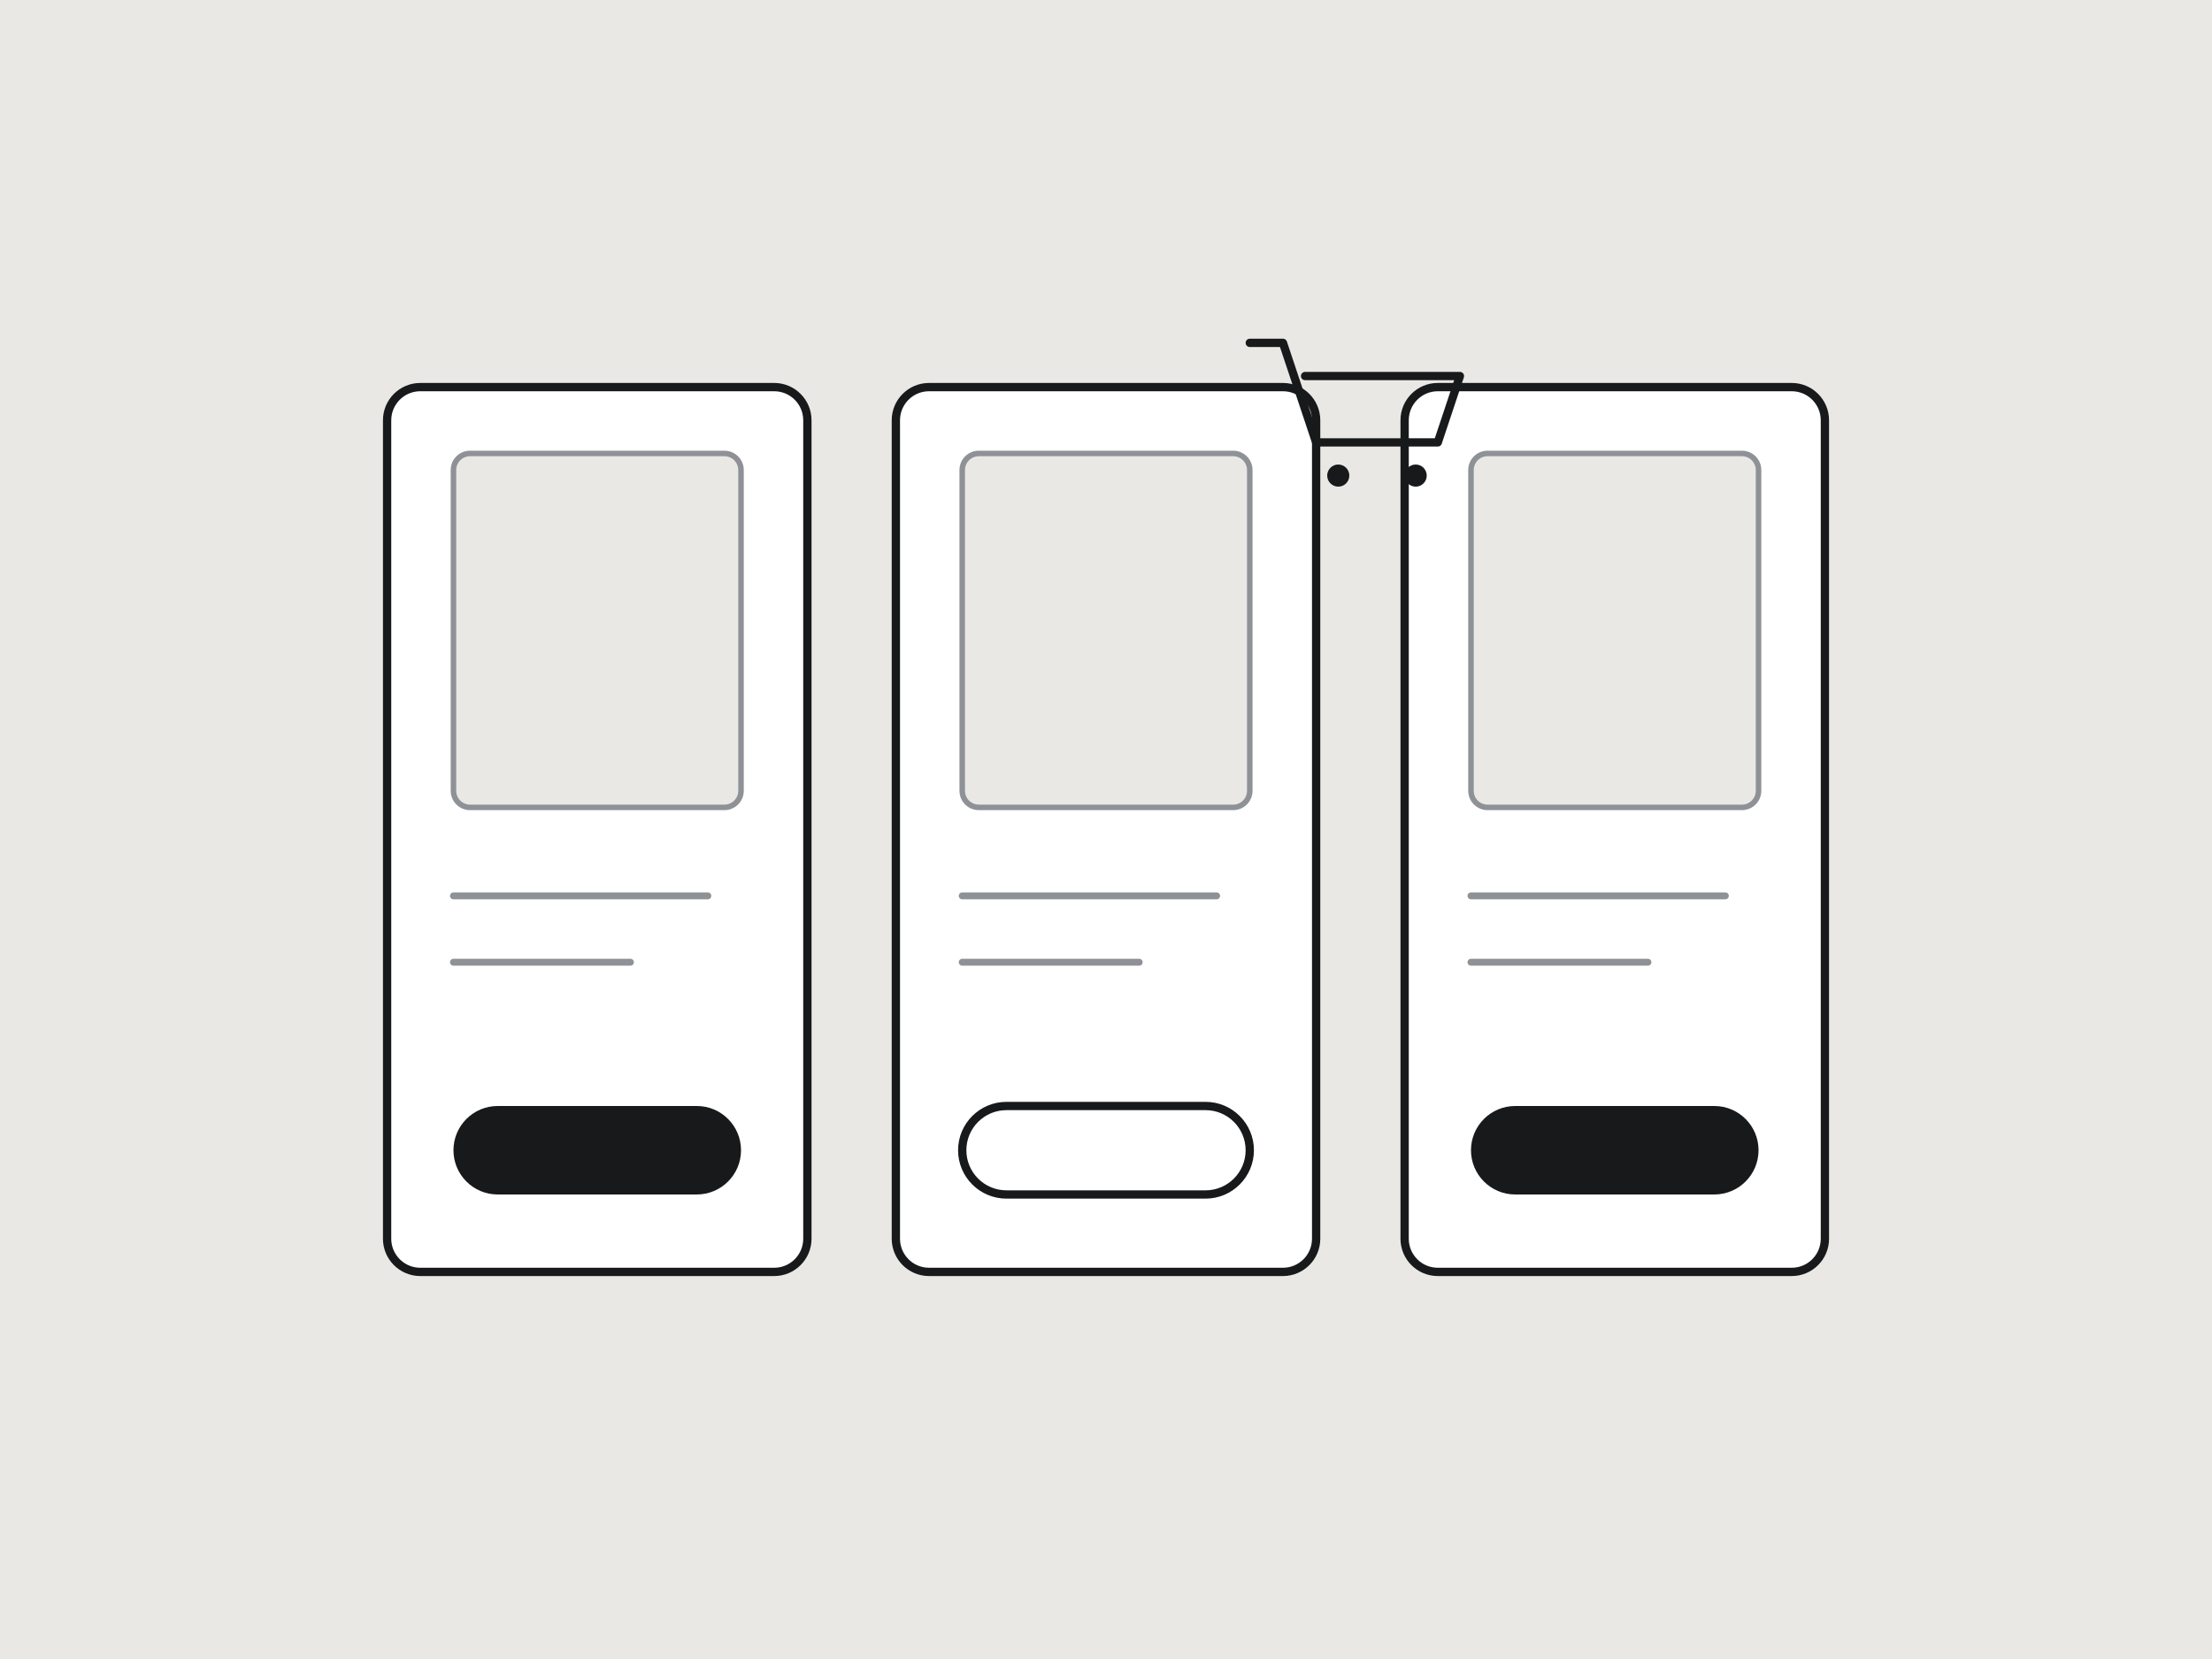
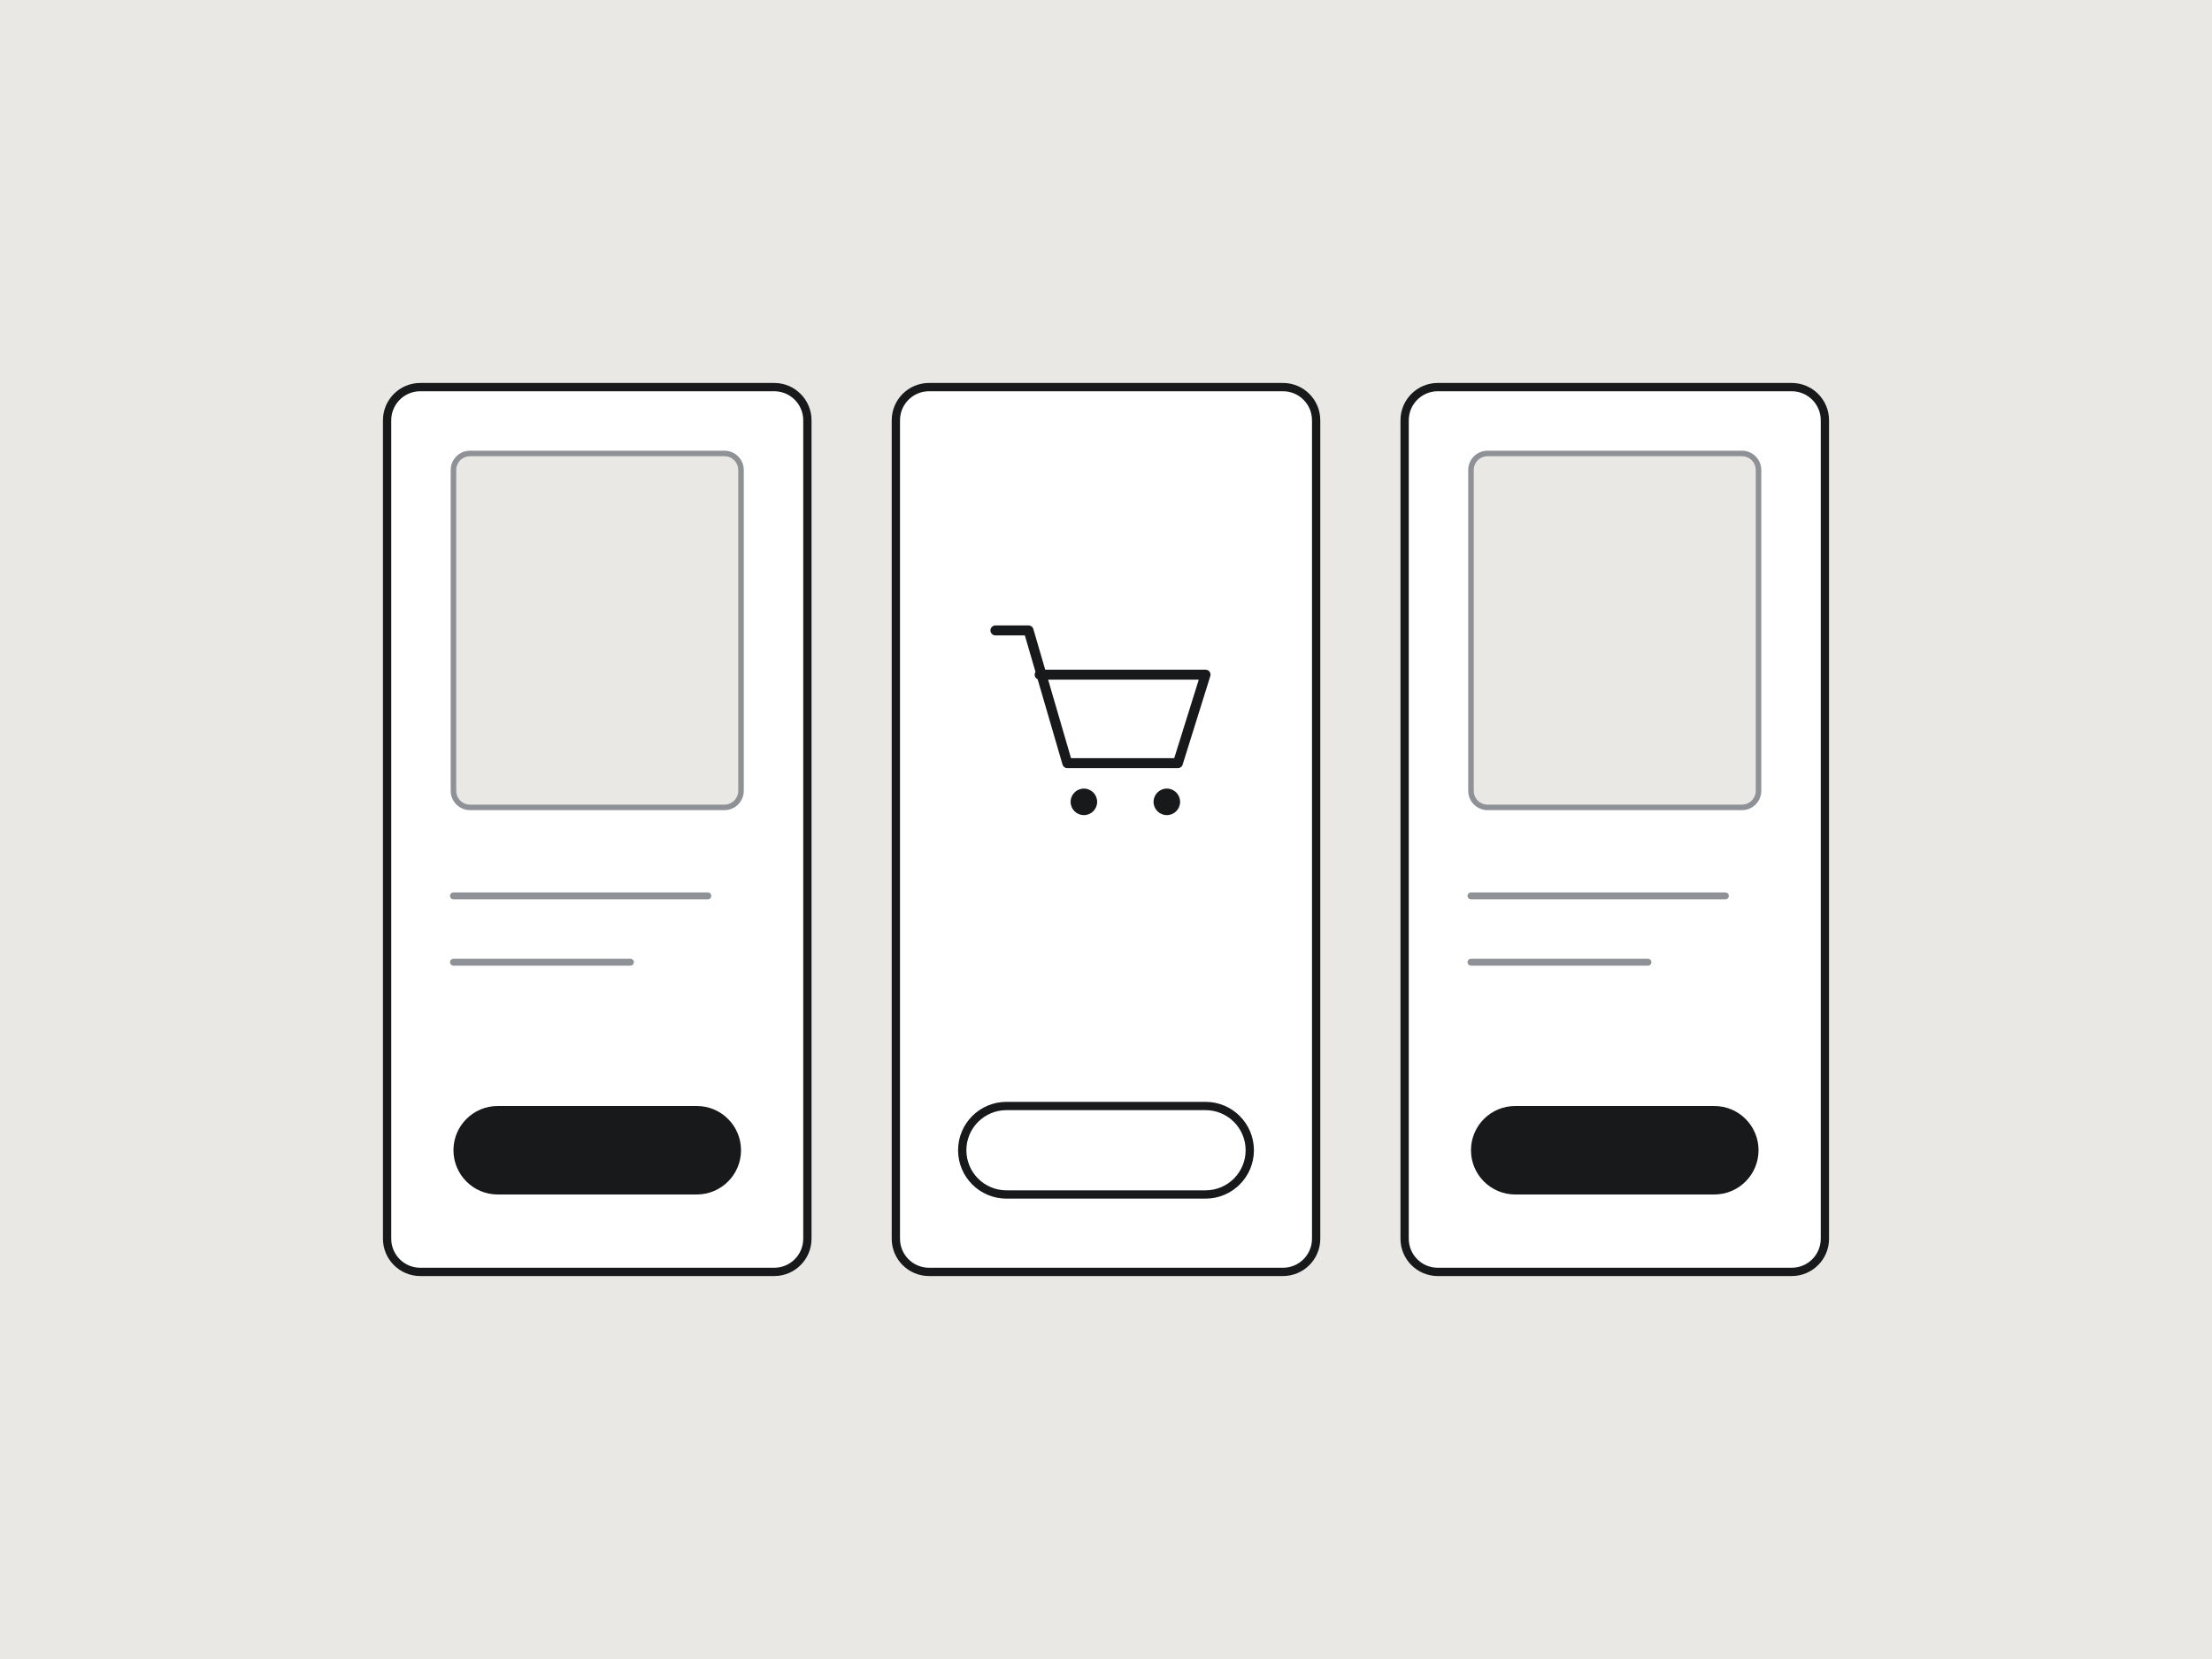
<svg xmlns="http://www.w3.org/2000/svg" viewBox="0 0 400 300" fill="none" stroke="#17191B" stroke-width="1.5" stroke-linecap="round" stroke-linejoin="round">
  <rect width="400" height="300" fill="#EAE8E5" stroke="none" />
  <g fill="#FFFFFF">
    <rect x="70" y="70" width="76" height="160" rx="6" />
    <rect x="162" y="70" width="76" height="160" rx="6" />
    <rect x="254" y="70" width="76" height="160" rx="6" />
  </g>
  <g fill="#EAE8E5" stroke="#8E9296" stroke-width="1">
    <rect x="82" y="82" width="52" height="64" rx="3" />
-     <rect x="174" y="82" width="52" height="64" rx="3" />
    <rect x="266" y="82" width="52" height="64" rx="3" />
  </g>
  <g stroke="#8E9296" stroke-width="1.25">
    <line x1="82" y1="162" x2="128" y2="162" />
    <line x1="82" y1="174" x2="114" y2="174" />
-     <line x1="174" y1="162" x2="220" y2="162" />
-     <line x1="174" y1="174" x2="206" y2="174" />
    <line x1="266" y1="162" x2="312" y2="162" />
    <line x1="266" y1="174" x2="298" y2="174" />
  </g>
  <g fill="#17191B" stroke="none">
    <rect x="82" y="200" width="52" height="16" rx="8" />
    <rect x="266" y="200" width="52" height="16" rx="8" />
  </g>
  <rect x="174" y="200" width="52" height="16" rx="8" fill="#FFFFFF" stroke="#17191B" />
-   <path d="M226 62 l6 0 l6 18 h22 l4 -12 h-28" stroke="#17191B" />
-   <circle cx="242" cy="86" r="2" fill="#17191B" stroke="none" />
-   <circle cx="256" cy="86" r="2" fill="#17191B" stroke="none" />
+   <g transform="translate(200 128)" stroke="#17191B" stroke-width="1.8">
+     <path d="M-20 -14 h6 l7 24 h20 l5 -16 h-30" />
+     <circle cx="-4" cy="17" r="2.4" fill="#17191B" stroke="none" />
+     <circle cx="11" cy="17" r="2.4" fill="#17191B" stroke="none" />
+   </g>
</svg>
